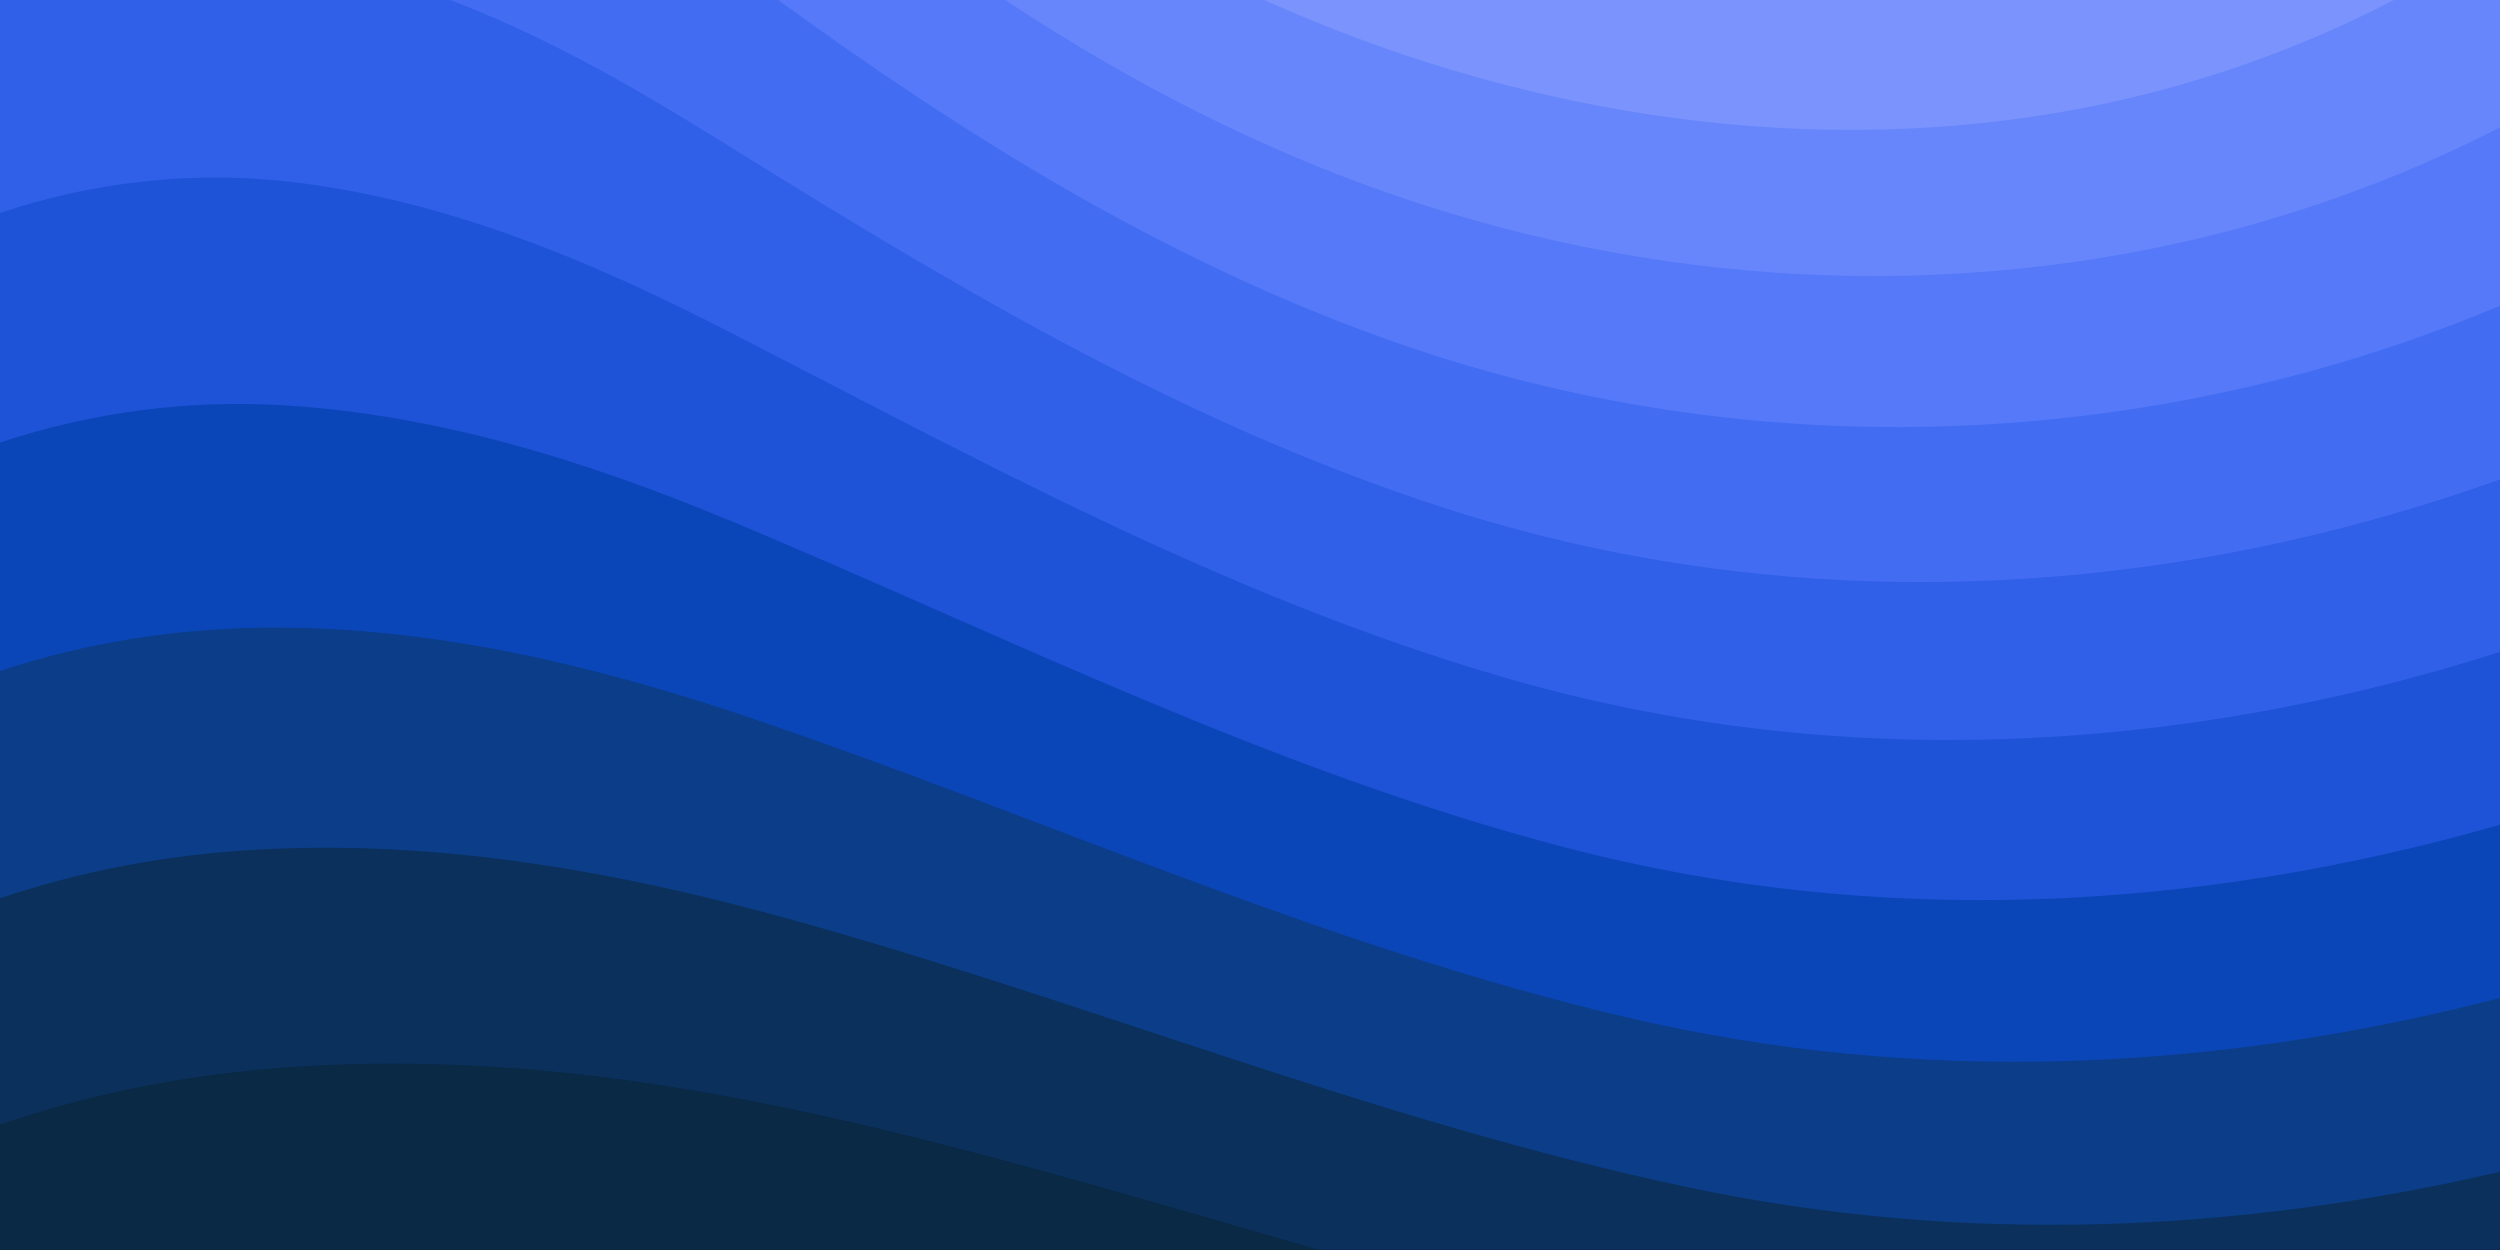
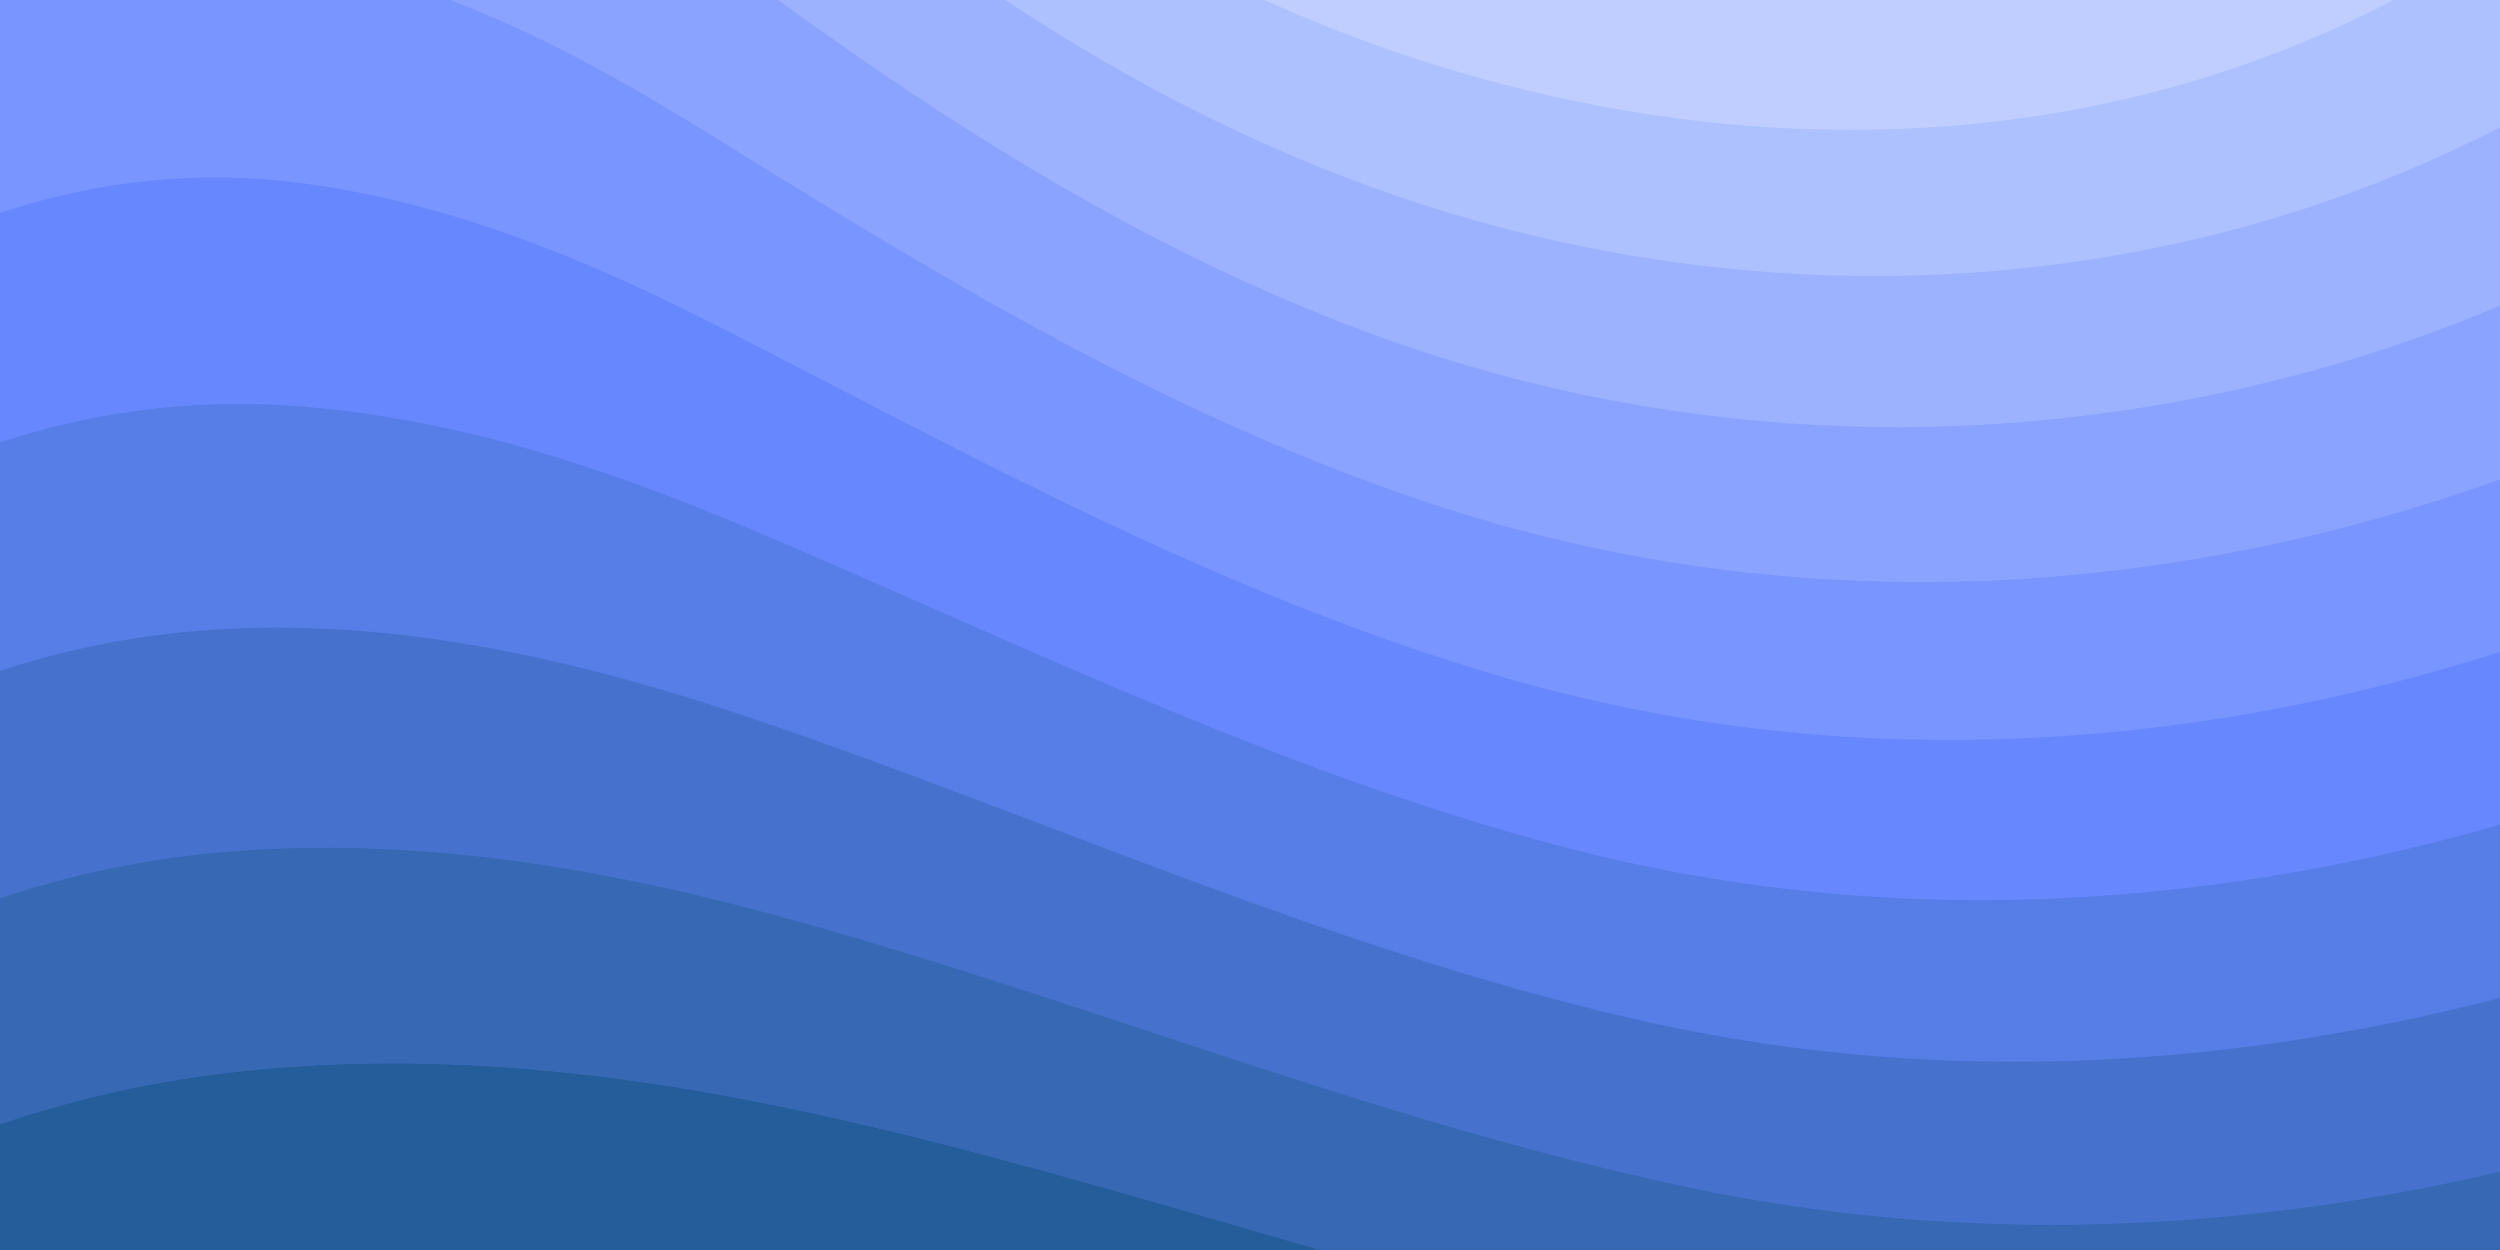
<svg xmlns="http://www.w3.org/2000/svg" width="100%" height="100%" viewBox="0 0 1600 800">
-   <rect fill="#082032" width="1600" height="800" />
-   <g fill-opacity="0.43">
-     <path fill="#0c3761" d="M486 705.8c-109.3-21.8-223.4-32.2-335.3-19.4C99.5 692.1 49 703 0 719.8V800h843.8c-115.9-33.2-230.8-68.1-347.6-92.2C492.8 707.1 489.4 706.5 486 705.8z" />
-     <path fill="#0d4792" d="M1600 0H0v719.8c49-16.8 99.5-27.8 150.7-33.5c111.9-12.7 226-2.4 335.3 19.4c3.4 0.7 6.8 1.4 10.2 2c116.8 24 231.7 59 347.6 92.2H1600V0z" />
-     <path fill="#0c50c6" d="M478.4 581c3.2 0.8 6.4 1.7 9.5 2.5c196.2 52.5 388.7 133.5 593.5 176.6c174.2 36.6 349.5 29.2 518.6-10.2V0H0v574.9c52.3-17.6 106.5-27.7 161.1-30.9C268.4 537.4 375.7 554.2 478.4 581z" />
-     <path fill="#0c52f8" d="M0 0v429.4c55.6-18.4 113.5-27.3 171.4-27.7c102.8-0.8 203.2 22.7 299.3 54.5c3 1 5.9 2 8.9 3c183.6 62 365.7 146.1 562.4 192.1c186.7 43.7 376.3 34.4 557.9-12.6V0H0z" />
-     <path fill="#3865FF" d="M181.8 259.4c98.2 6 191.9 35.2 281.3 72.1c2.8 1.1 5.5 2.3 8.3 3.4c171 71.6 342.7 158.5 531.3 207.7c198.8 51.8 403.4 40.8 597.3-14.8V0H0v283.2C59 263.6 120.6 255.7 181.8 259.4z" />
-     <path fill="#4a71ff" d="M1600 0H0v136.3c62.3-20.9 127.7-27.5 192.2-19.2c93.6 12.1 180.5 47.7 263.3 89.6c2.6 1.3 5.1 2.6 7.7 3.9c158.4 81.1 319.7 170.9 500.3 223.2c210.5 61 430.8 49 636.6-16.6V0z" />
-     <path fill="#5c7eff" d="M454.9 86.3C600.7 177 751.6 269.3 924.1 325c208.6 67.4 431.3 60.8 637.9-5.3c12.8-4.1 25.4-8.4 38.1-12.9V0H288.1c56 21.3 108.7 50.6 159.7 82C450.2 83.4 452.5 84.9 454.9 86.3z" />
-     <path fill="#6e8bff" d="M1600 0H498c118.1 85.8 243.5 164.5 386.8 216.2c191.8 69.2 400 74.7 595 21.1c40.8-11.2 81.1-25.2 120.3-41.7V0z" />
-     <path fill="#8098ff" d="M1397.5 154.8c47.2-10.6 93.6-25.3 138.6-43.8c21.7-8.9 43-18.8 63.9-29.5V0H643.4c62.9 41.7 129.7 78.2 202.1 107.4C1020.4 178.1 1214.2 196.1 1397.5 154.8z" />
-     <path fill="#92A6FF" d="M1315.3 72.4c75.3-12.6 148.9-37.1 216.8-72.4h-723C966.8 71 1144.7 101 1315.3 72.4z" />
+   <rect fill="#155382" width="1600" height="800" />
+   <g fill-opacity="1">
+     <path fill="#255d9b" d="M486 705.8c-109.3-21.8-223.4-32.2-335.3-19.4C99.5 692.1 49 703 0 719.8V800h843.8c-115.9-33.2-230.8-68.1-347.6-92.2C492.8 707.1 489.4 706.5 486 705.8z" />
+     <path fill="#3668b4" d="M1600 0H0v719.8c49-16.8 99.5-27.8 150.7-33.5c111.9-12.7 226-2.4 335.3 19.4c3.4 0.7 6.8 1.4 10.2 2c116.8 24 231.7 59 347.6 92.2H1600V0z" />
+     <path fill="#4672cd" d="M478.4 581c3.2 0.8 6.4 1.7 9.5 2.5c196.2 52.5 388.7 133.5 593.5 176.6c174.2 36.6 349.5 29.2 518.6-10.2V0H0v574.9c52.3-17.6 106.5-27.7 161.1-30.9C268.4 537.4 375.7 554.2 478.4 581z" />
+     <path fill="#577de6" d="M0 0v429.4c55.6-18.4 113.5-27.3 171.4-27.7c102.8-0.8 203.2 22.7 299.3 54.5c3 1 5.9 2 8.9 3c183.6 62 365.7 146.1 562.4 192.1c186.7 43.7 376.3 34.4 557.9-12.6V0H0z" />
+     <path fill="#6787FF" d="M181.8 259.4c98.2 6 191.9 35.2 281.3 72.1c2.8 1.1 5.5 2.3 8.3 3.4c171 71.6 342.7 158.5 531.3 207.7c198.8 51.8 403.4 40.8 597.3-14.8V0H0v283.2C59 263.6 120.6 255.7 181.8 259.4z" />
+     <path fill="#7995ff" d="M1600 0H0v136.3c62.3-20.9 127.7-27.5 192.2-19.2c93.6 12.1 180.5 47.7 263.3 89.6c2.6 1.3 5.1 2.6 7.7 3.9c158.4 81.1 319.7 170.9 500.3 223.2c210.5 61 430.8 49 636.6-16.6V0z" />
+     <path fill="#8aa3ff" d="M454.9 86.3C600.7 177 751.6 269.3 924.1 325c208.6 67.4 431.3 60.8 637.9-5.3c12.8-4.1 25.4-8.4 38.1-12.9V0H288.1c56 21.3 108.7 50.6 159.7 82C450.2 83.4 452.5 84.9 454.9 86.3z" />
+     <path fill="#9cb2ff" d="M1600 0H498c118.1 85.8 243.5 164.5 386.8 216.2c191.8 69.2 400 74.7 595 21.1c40.8-11.2 81.1-25.2 120.3-41.7V0z" />
+     <path fill="#adc0ff" d="M1397.5 154.8c47.2-10.6 93.6-25.3 138.6-43.8c21.7-8.9 43-18.8 63.9-29.5V0H643.4c62.9 41.7 129.7 78.2 202.1 107.4C1020.4 178.1 1214.2 196.1 1397.5 154.8z" />
+     <path fill="#BFCEFF" d="M1315.3 72.4c75.3-12.6 148.9-37.1 216.8-72.4h-723C966.8 71 1144.7 101 1315.3 72.4z" />
  </g>
</svg>
